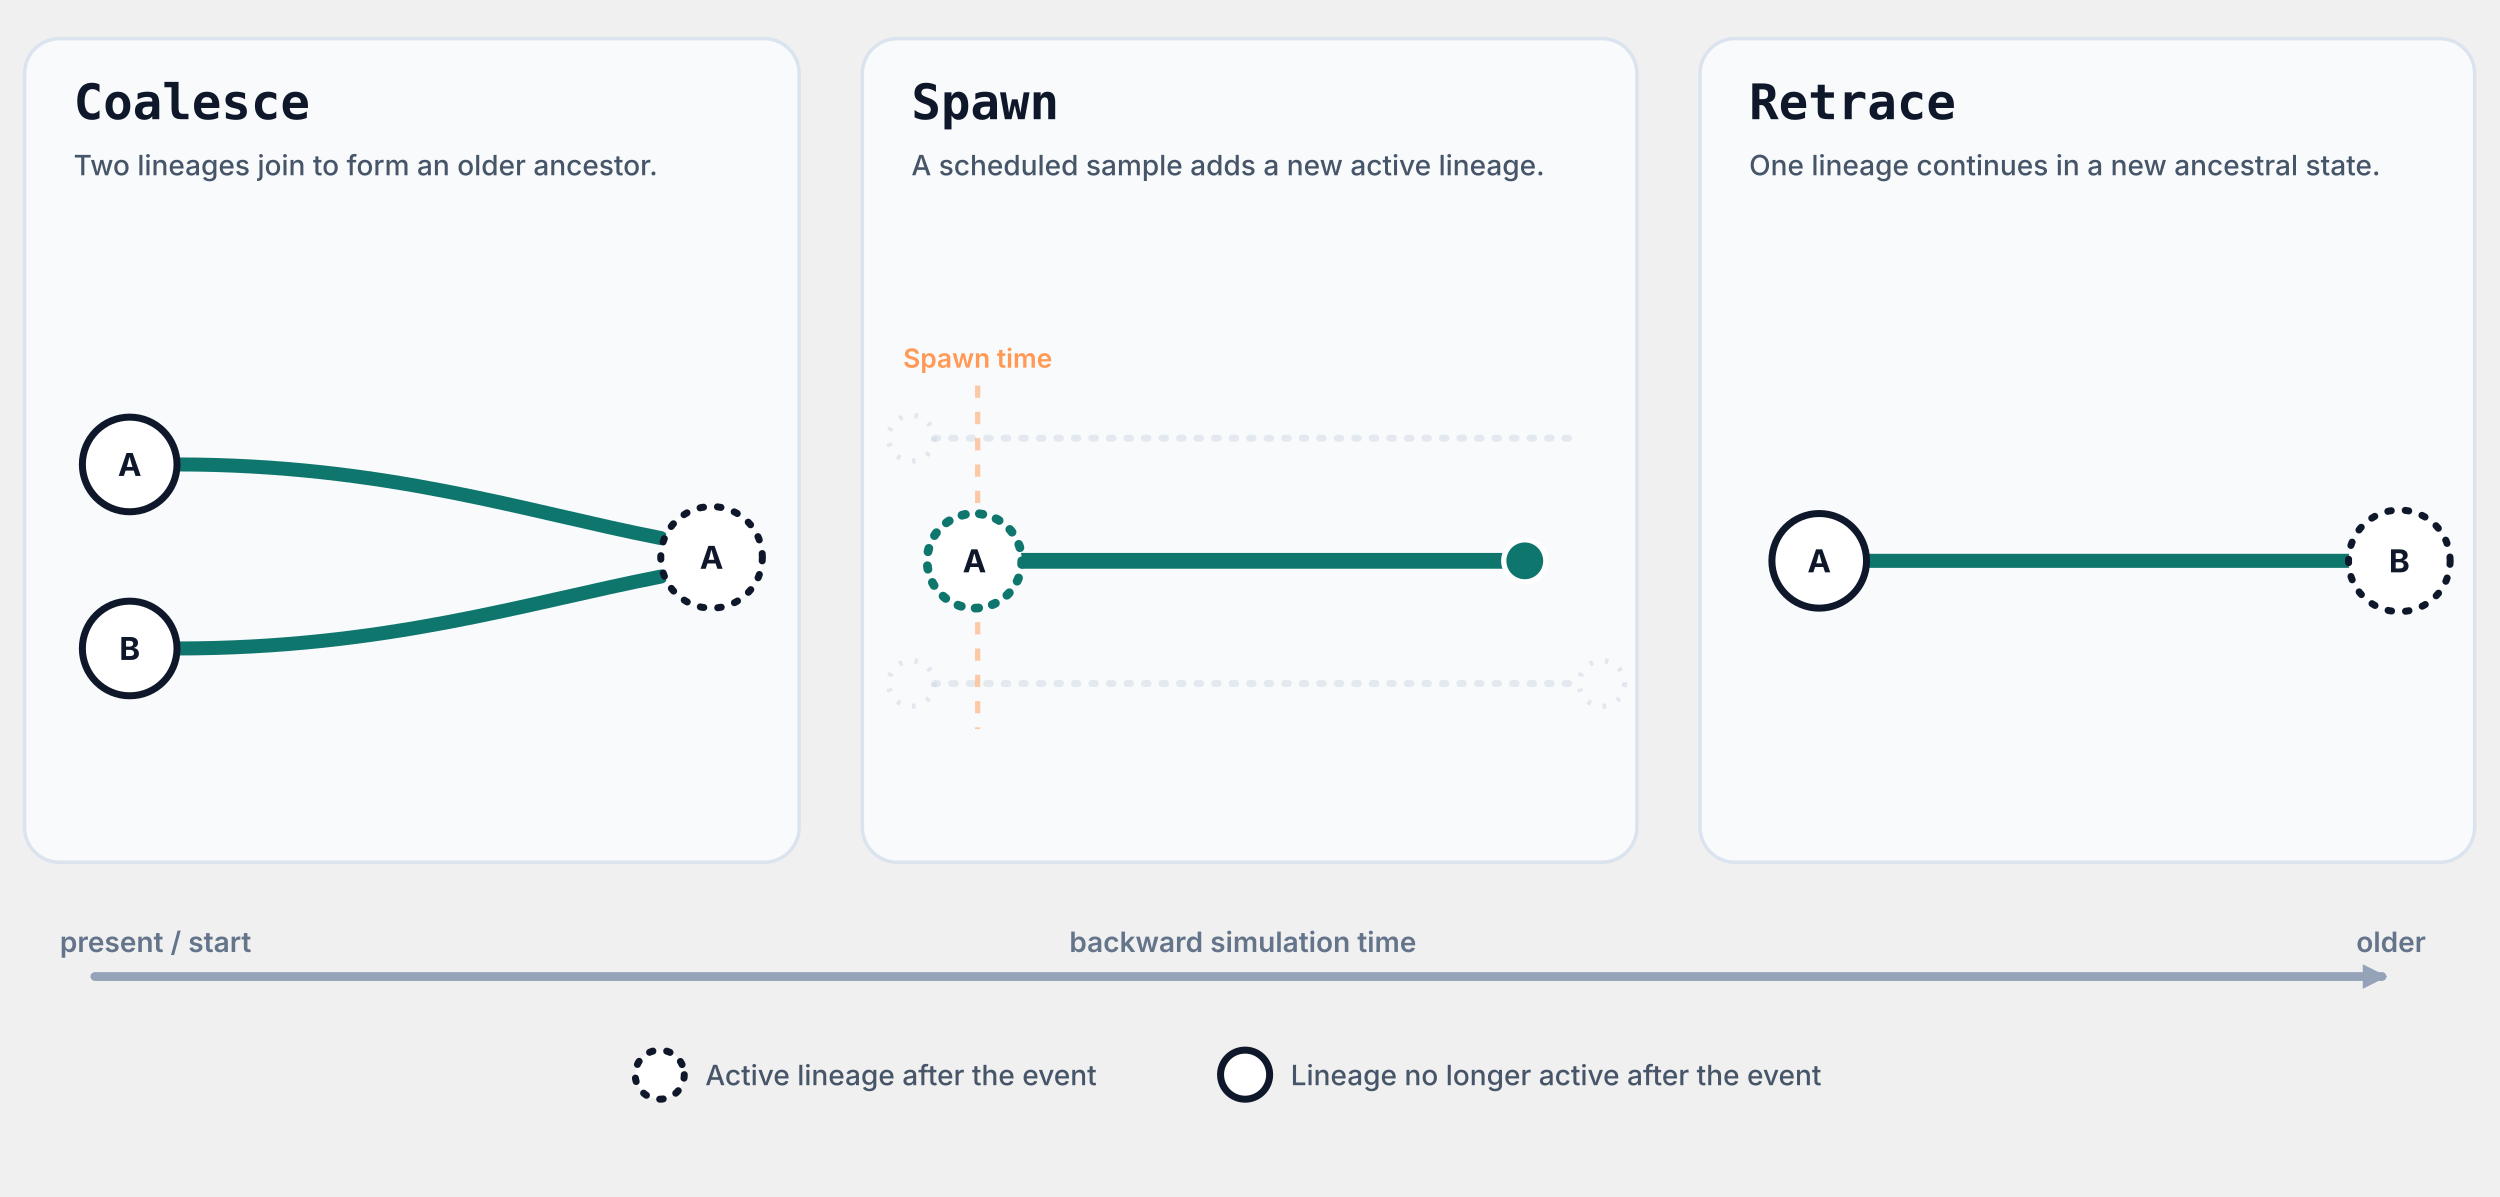
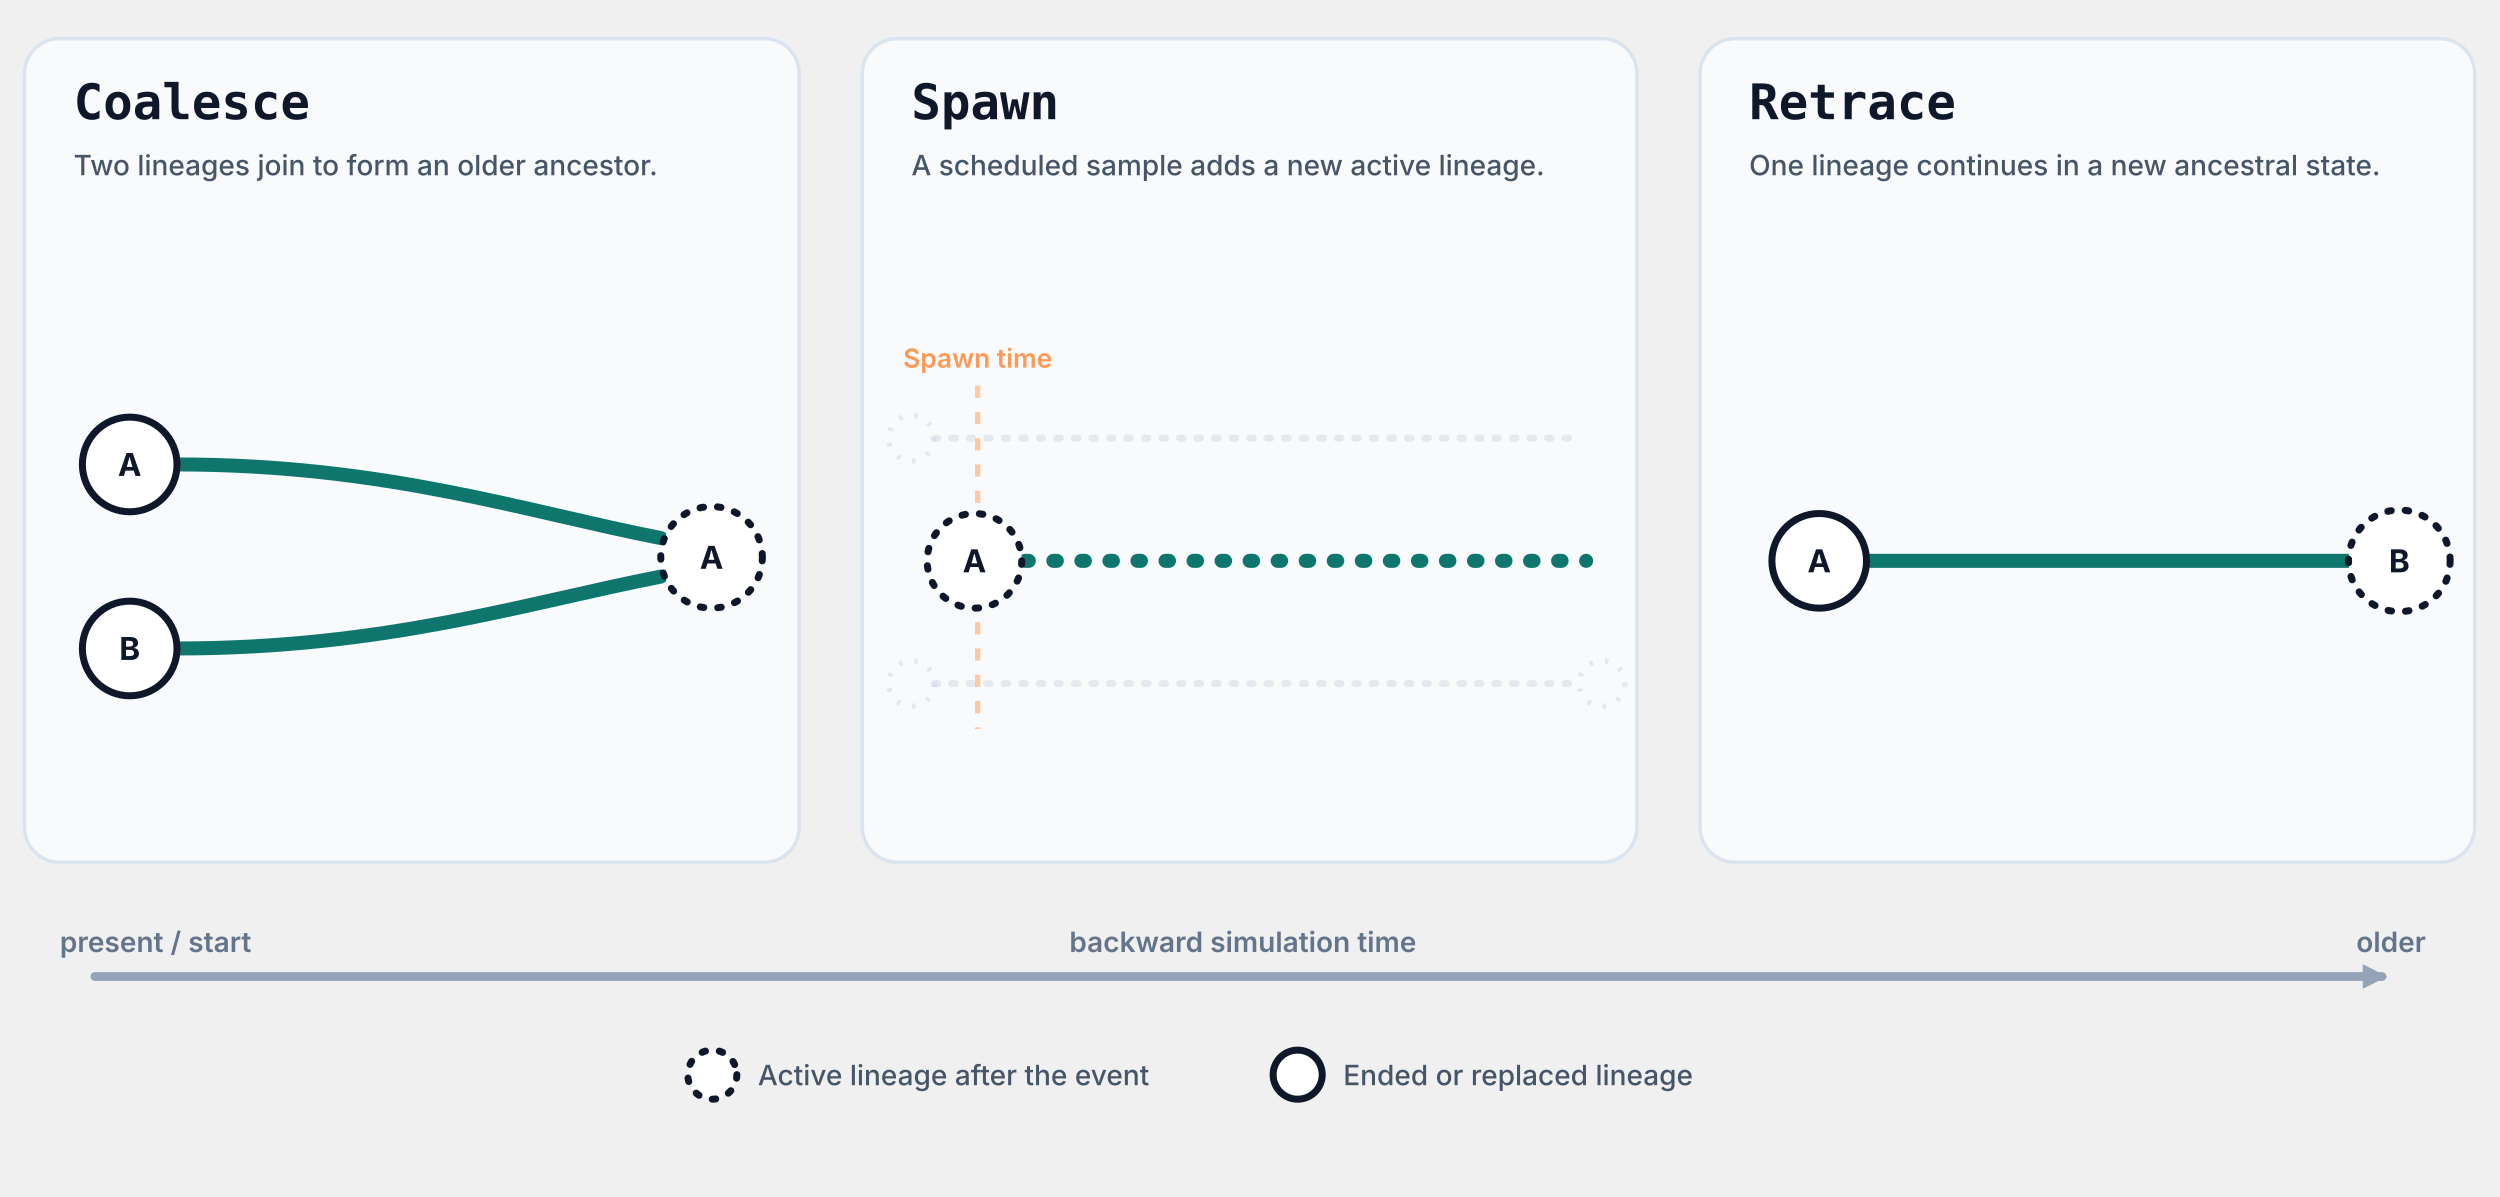
<svg xmlns="http://www.w3.org/2000/svg" width="1426.438" height="682.441" viewBox="0 0 1426.438 682.441" role="img" aria-labelledby="title desc" version="1.1" id="svg21">
  <defs id="defs1">
    <style id="style1">
      .card { fill: #f8fafc; stroke: #dbe4ee; stroke-width: 2; }
      .heading { font: 700 28px ui-monospace, SFMono-Regular, Menlo, Consolas, monospace; fill: #0f172a; }
      .text { font: 500 16px system-ui, -apple-system, Segoe UI, sans-serif; fill: #475569; }
      .edge { fill: none; stroke: #0f766e; stroke-width: 8; stroke-linecap: round; stroke-linejoin: round; }
      .active { fill: #fff; stroke: #0f172a; stroke-width: 4; stroke-dasharray: 2 8; stroke-linecap: round; }
      .inactive { fill: #fff; stroke: #0f172a; stroke-width: 4; }
      .letter { font: 700 18px system-ui, -apple-system, Segoe UI, sans-serif; fill: #0f172a; text-anchor: middle; dominant-baseline: central; }
      .context-lineage { fill: none; stroke: #cbd5e1; stroke-width: 4; stroke-dasharray: 2 8; stroke-linecap: round; opacity: .45; }
      .context-node { fill: #f8fafc; stroke: #cbd5e1; stroke-width: 3; stroke-dasharray: 2 7; opacity: .5; }
      .spawn-guide { stroke: #f59e0b; stroke-width: 3; stroke-dasharray: 7 8; opacity: .7; }
      .spawn-edge { fill: none; stroke: #0f766e; stroke-width: 9; stroke-linecap: round; }
      .spawn-active { fill: #fff; stroke: #0f766e; stroke-width: 5; stroke-dasharray: 2 8; stroke-linecap: round; }
-       .spawn-origin { fill: #0f766e; stroke: #fff; stroke-width: 3; }
+       .spawn-trace { fill: none; stroke: #0f766e; stroke-width: 8; stroke-dasharray: 2 14; stroke-linecap: round; }
      .spawn-label { font: 600 16px system-ui, -apple-system, Segoe UI, sans-serif; fill: #0f766e; text-anchor: middle; }
      .spawn-time { font: 600 15px system-ui, -apple-system, Segoe UI, sans-serif; fill: #b45309; text-anchor: middle; }
      .time-arrow { stroke: #94a3b8; stroke-width: 5; stroke-linecap: round; marker-end: url(#arrow); }
      .time-label { font: 600 16px system-ui, -apple-system, Segoe UI, sans-serif; fill: #64748b; }
    </style>
    <marker id="arrow" markerWidth="14" markerHeight="14" refX="11" refY="7" orient="auto" markerUnits="userSpaceOnUse">
      <path d="M 0,0 14,7 0,14 Z" fill="#94a3b8" id="path1" />
    </marker>
  </defs>
  <g id="coalesce">
    <rect class="card" x="14" y="22" width="442" height="470" rx="20" id="rect1" />
    <text class="heading" x="42" y="68" id="text1">Coalesce</text>
    <text class="text" x="42" y="100" id="text2">Two lineages join to form an older ancestor.</text>
    <path class="edge" d="M 377,307 C 300,292 220,265 101,265" id="path2" />
    <path class="edge" d="M 377,329 C 300,344 220,370 101,370" id="path3" />
    <circle class="inactive" cx="74" cy="265" r="27" id="circle3" />
    <text class="letter" x="74" y="265" id="text3">A</text>
    <circle class="inactive" cx="74" cy="370" r="27" id="circle4" />
    <text class="letter" x="74" y="370" id="text4">B</text>
    <circle class="active" cx="406" cy="318" r="29" id="circle5" />
    <text class="letter" x="406" y="318" id="text5">A</text>
  </g>
  <g id="spawn">
    <rect class="card" x="492" y="22" width="442" height="470" rx="20" id="rect5" />
    <text class="heading" x="520" y="68" id="text6">Spawn</text>
    <text class="text" x="520" y="100" id="text7">A scheduled sample adds a new active lineage.</text>
    <path class="context-lineage" d="M 533,250 H 901" id="path7" />
    <circle class="context-node" cx="520" cy="250" r="13" id="circle7" />
    <path class="context-lineage" d="M 533,390 H 901" id="path8" />
    <circle class="context-node" cx="520" cy="390" r="13" id="circle9" />
    <circle class="context-node" cx="914" cy="390" r="13" id="circle10" />
    <line class="spawn-guide" x1="557.849" y1="220" x2="557.849" y2="416" id="line10" style="fill:#ff9955;stroke:#fdb381;stroke-opacity:1" />
    <text class="spawn-time" x="557.849" y="209.771" id="text10" style="font-style:normal;font-variant:normal;font-weight:600;font-stretch:normal;font-size:15px;line-height:normal;font-family:system-ui, '-apple-system', 'Segoe UI', sans-serif;fill:#ff9955">Spawn time</text>
-     <path class="spawn-edge" d="M 583,320 H 858" id="path10" />
-     <circle class="spawn-active" cx="556" cy="320" r="27" id="circle11" />
+     <path class="spawn-trace" d="M 585,320 H 905" id="path10" />
+     <circle class="active" cx="556" cy="320" r="27" id="circle11" />
    <text class="letter" x="556" y="320" id="text11">A</text>
-     <circle class="spawn-origin" cx="870" cy="320" r="12" id="circle12" />
  </g>
  <g id="retrace">
    <rect class="card" x="970" y="22" width="442" height="470" rx="20" id="rect12" />
    <text class="heading" x="998" y="68" id="text13">Retrace</text>
    <text class="text" x="998" y="100" id="text14">One lineage continues in a new ancestral state.</text>
    <path class="edge" d="M 1342,320 H 1065" id="path14" />
    <circle class="inactive" cx="1038" cy="320" r="27" id="circle14" />
    <text class="letter" x="1038" y="320" id="text15">A</text>
    <circle class="active" cx="1369" cy="320" r="29" id="circle15" />
    <text class="letter" x="1369" y="320" id="text16">B</text>
  </g>
  <text class="time-label" x="34.132" y="543.179" text-anchor="start" id="text17">present / start</text>
  <text class="time-label" x="709.132" y="543.179" text-anchor="middle" id="text18">backward simulation time</text>
  <text class="time-label" x="1384.132" y="543.179" text-anchor="end" id="text19">older</text>
  <line class="time-arrow" x1="54.132" y1="557.179" x2="1359.132" y2="557.179" id="line19" />
-   <circle class="active" cx="376.421" cy="613.174" r="14" id="circle19" />
-   <text class="text" x="402.421" y="619.174" id="text20">Active lineage after the event</text>
-   <circle class="inactive" cx="710.421" cy="613.174" r="14" id="circle20" />
-   <text class="text" x="736.421" y="619.174" id="text21">Lineage no longer active after the event</text>
+   <circle class="active" cx="406.421" cy="613.174" r="14" id="circle19" />
+   <text class="text" x="432.421" y="619.174" id="text20">Active lineage after the event</text>
+   <circle class="inactive" cx="740.421" cy="613.174" r="14" id="circle20" />
+   <text class="text" x="766.421" y="619.174" id="text21">Ended or replaced lineage</text>
</svg>
